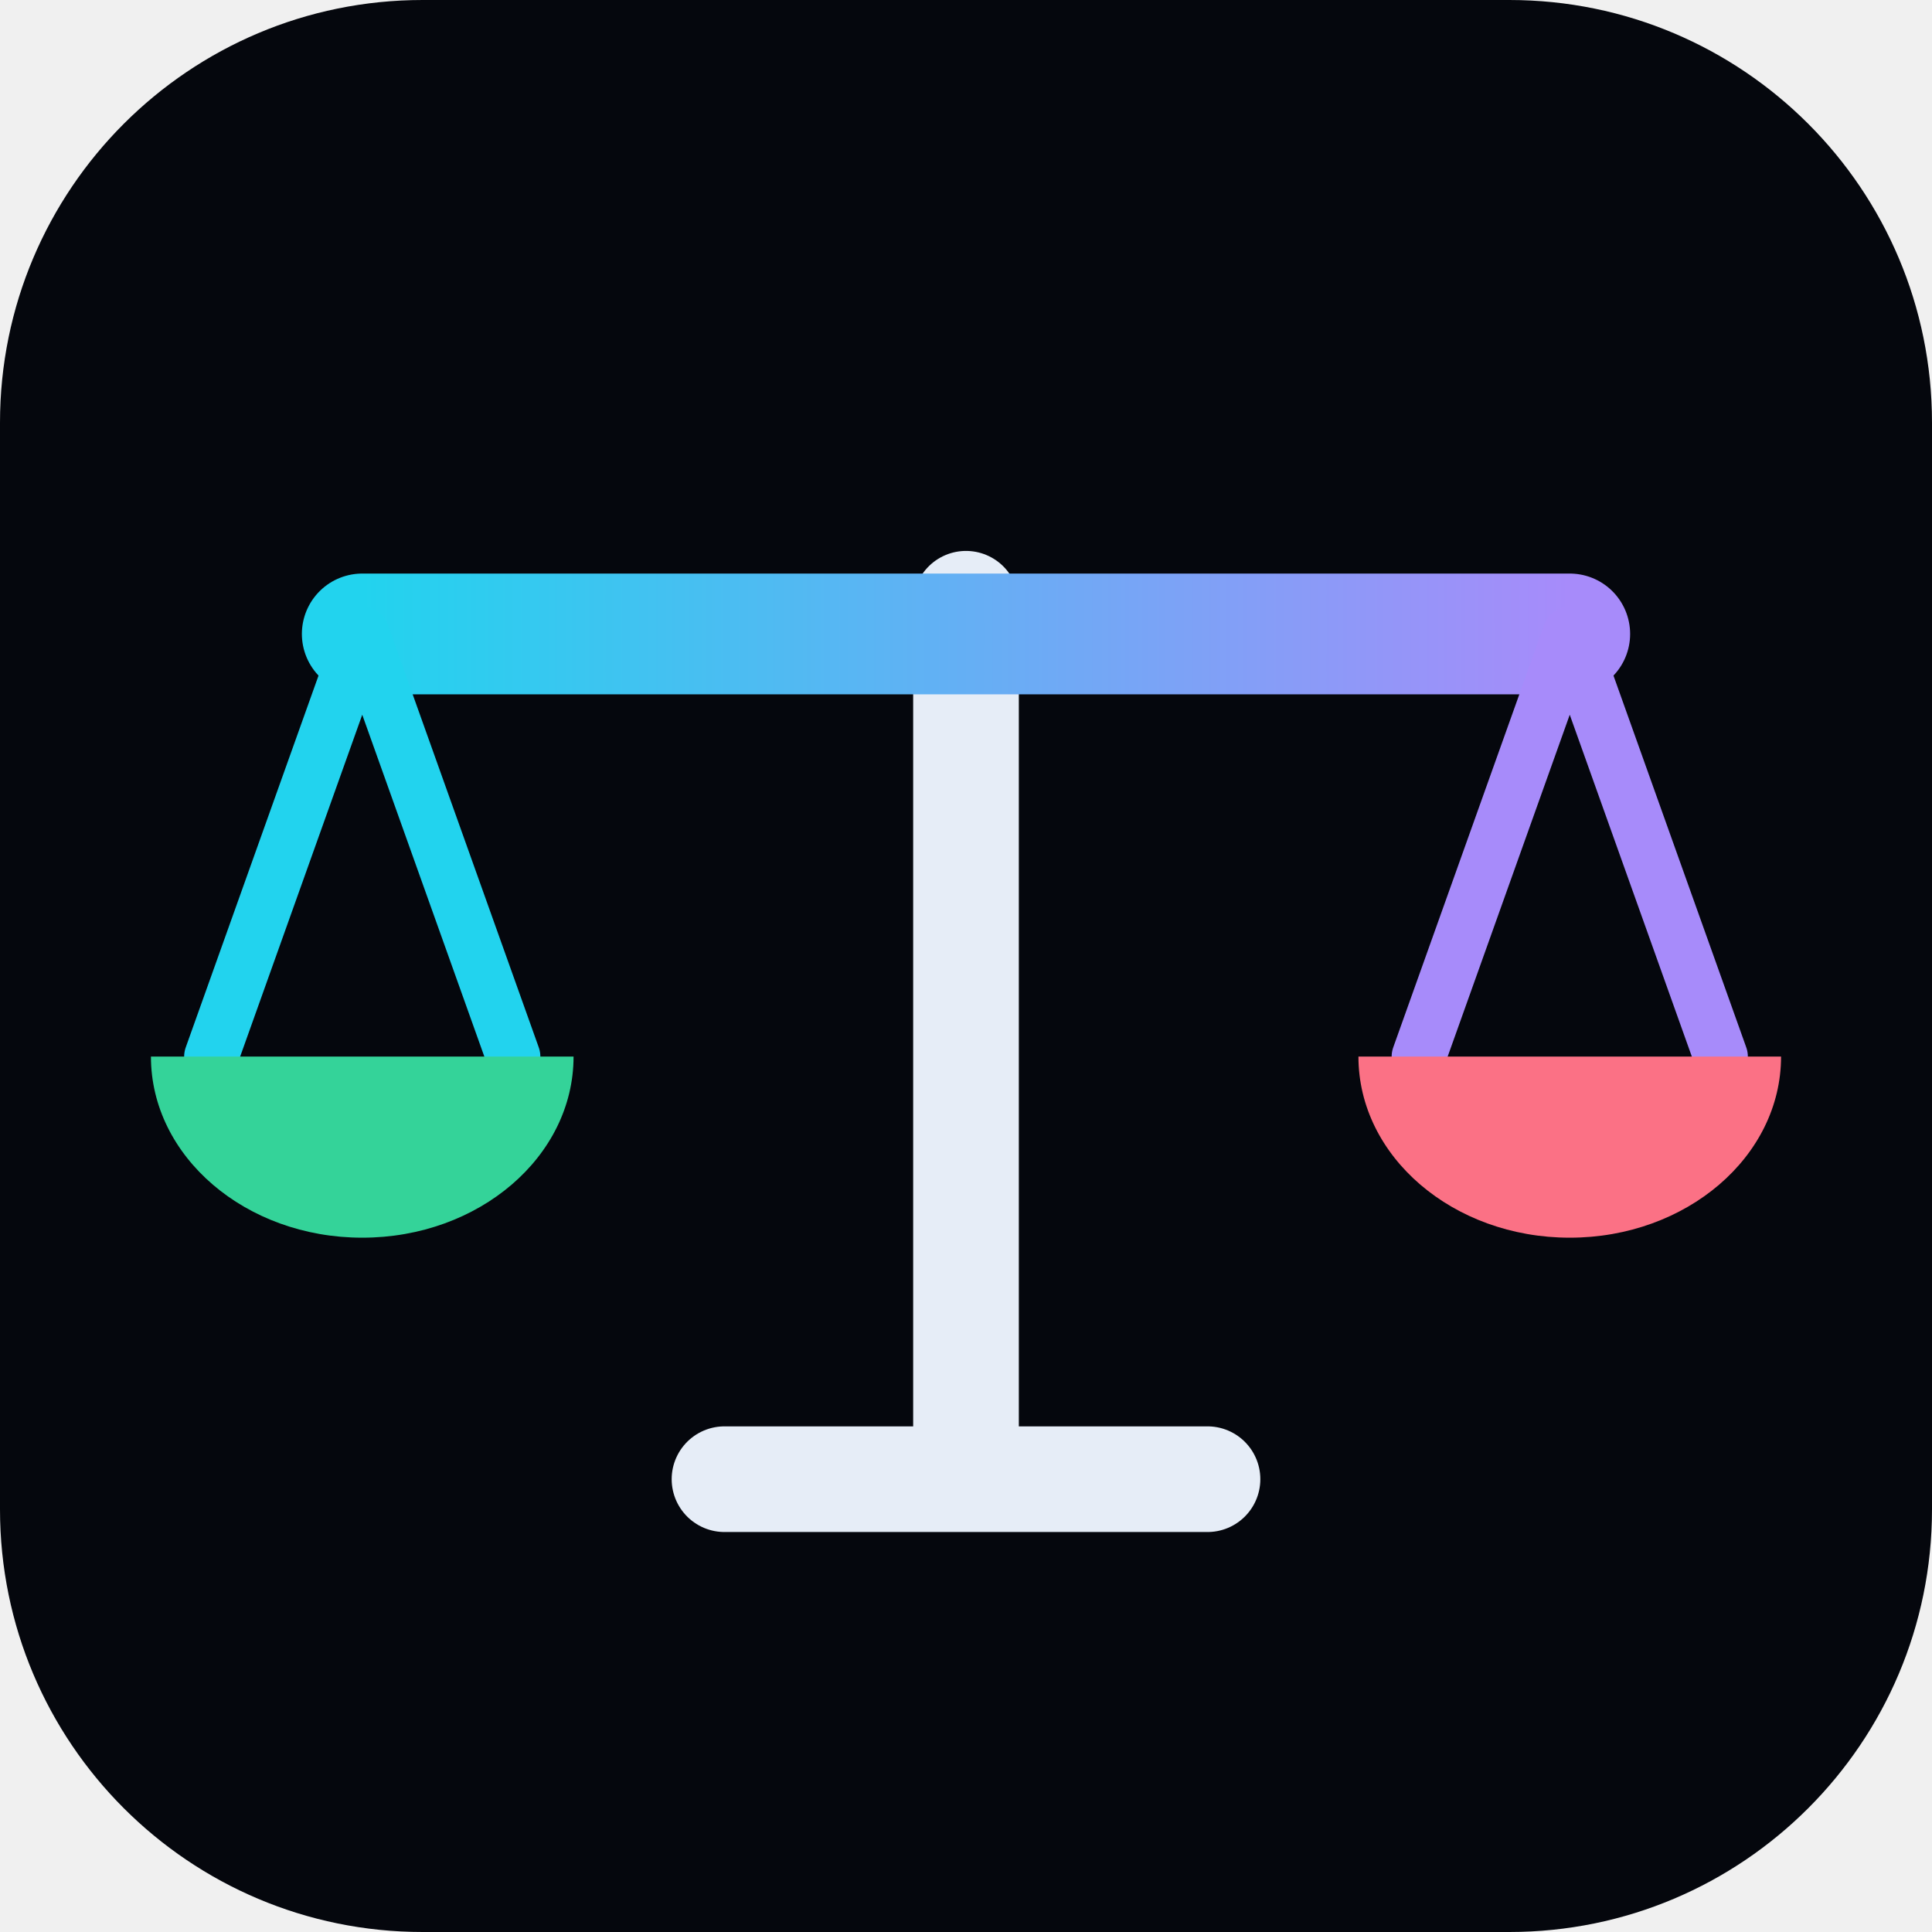
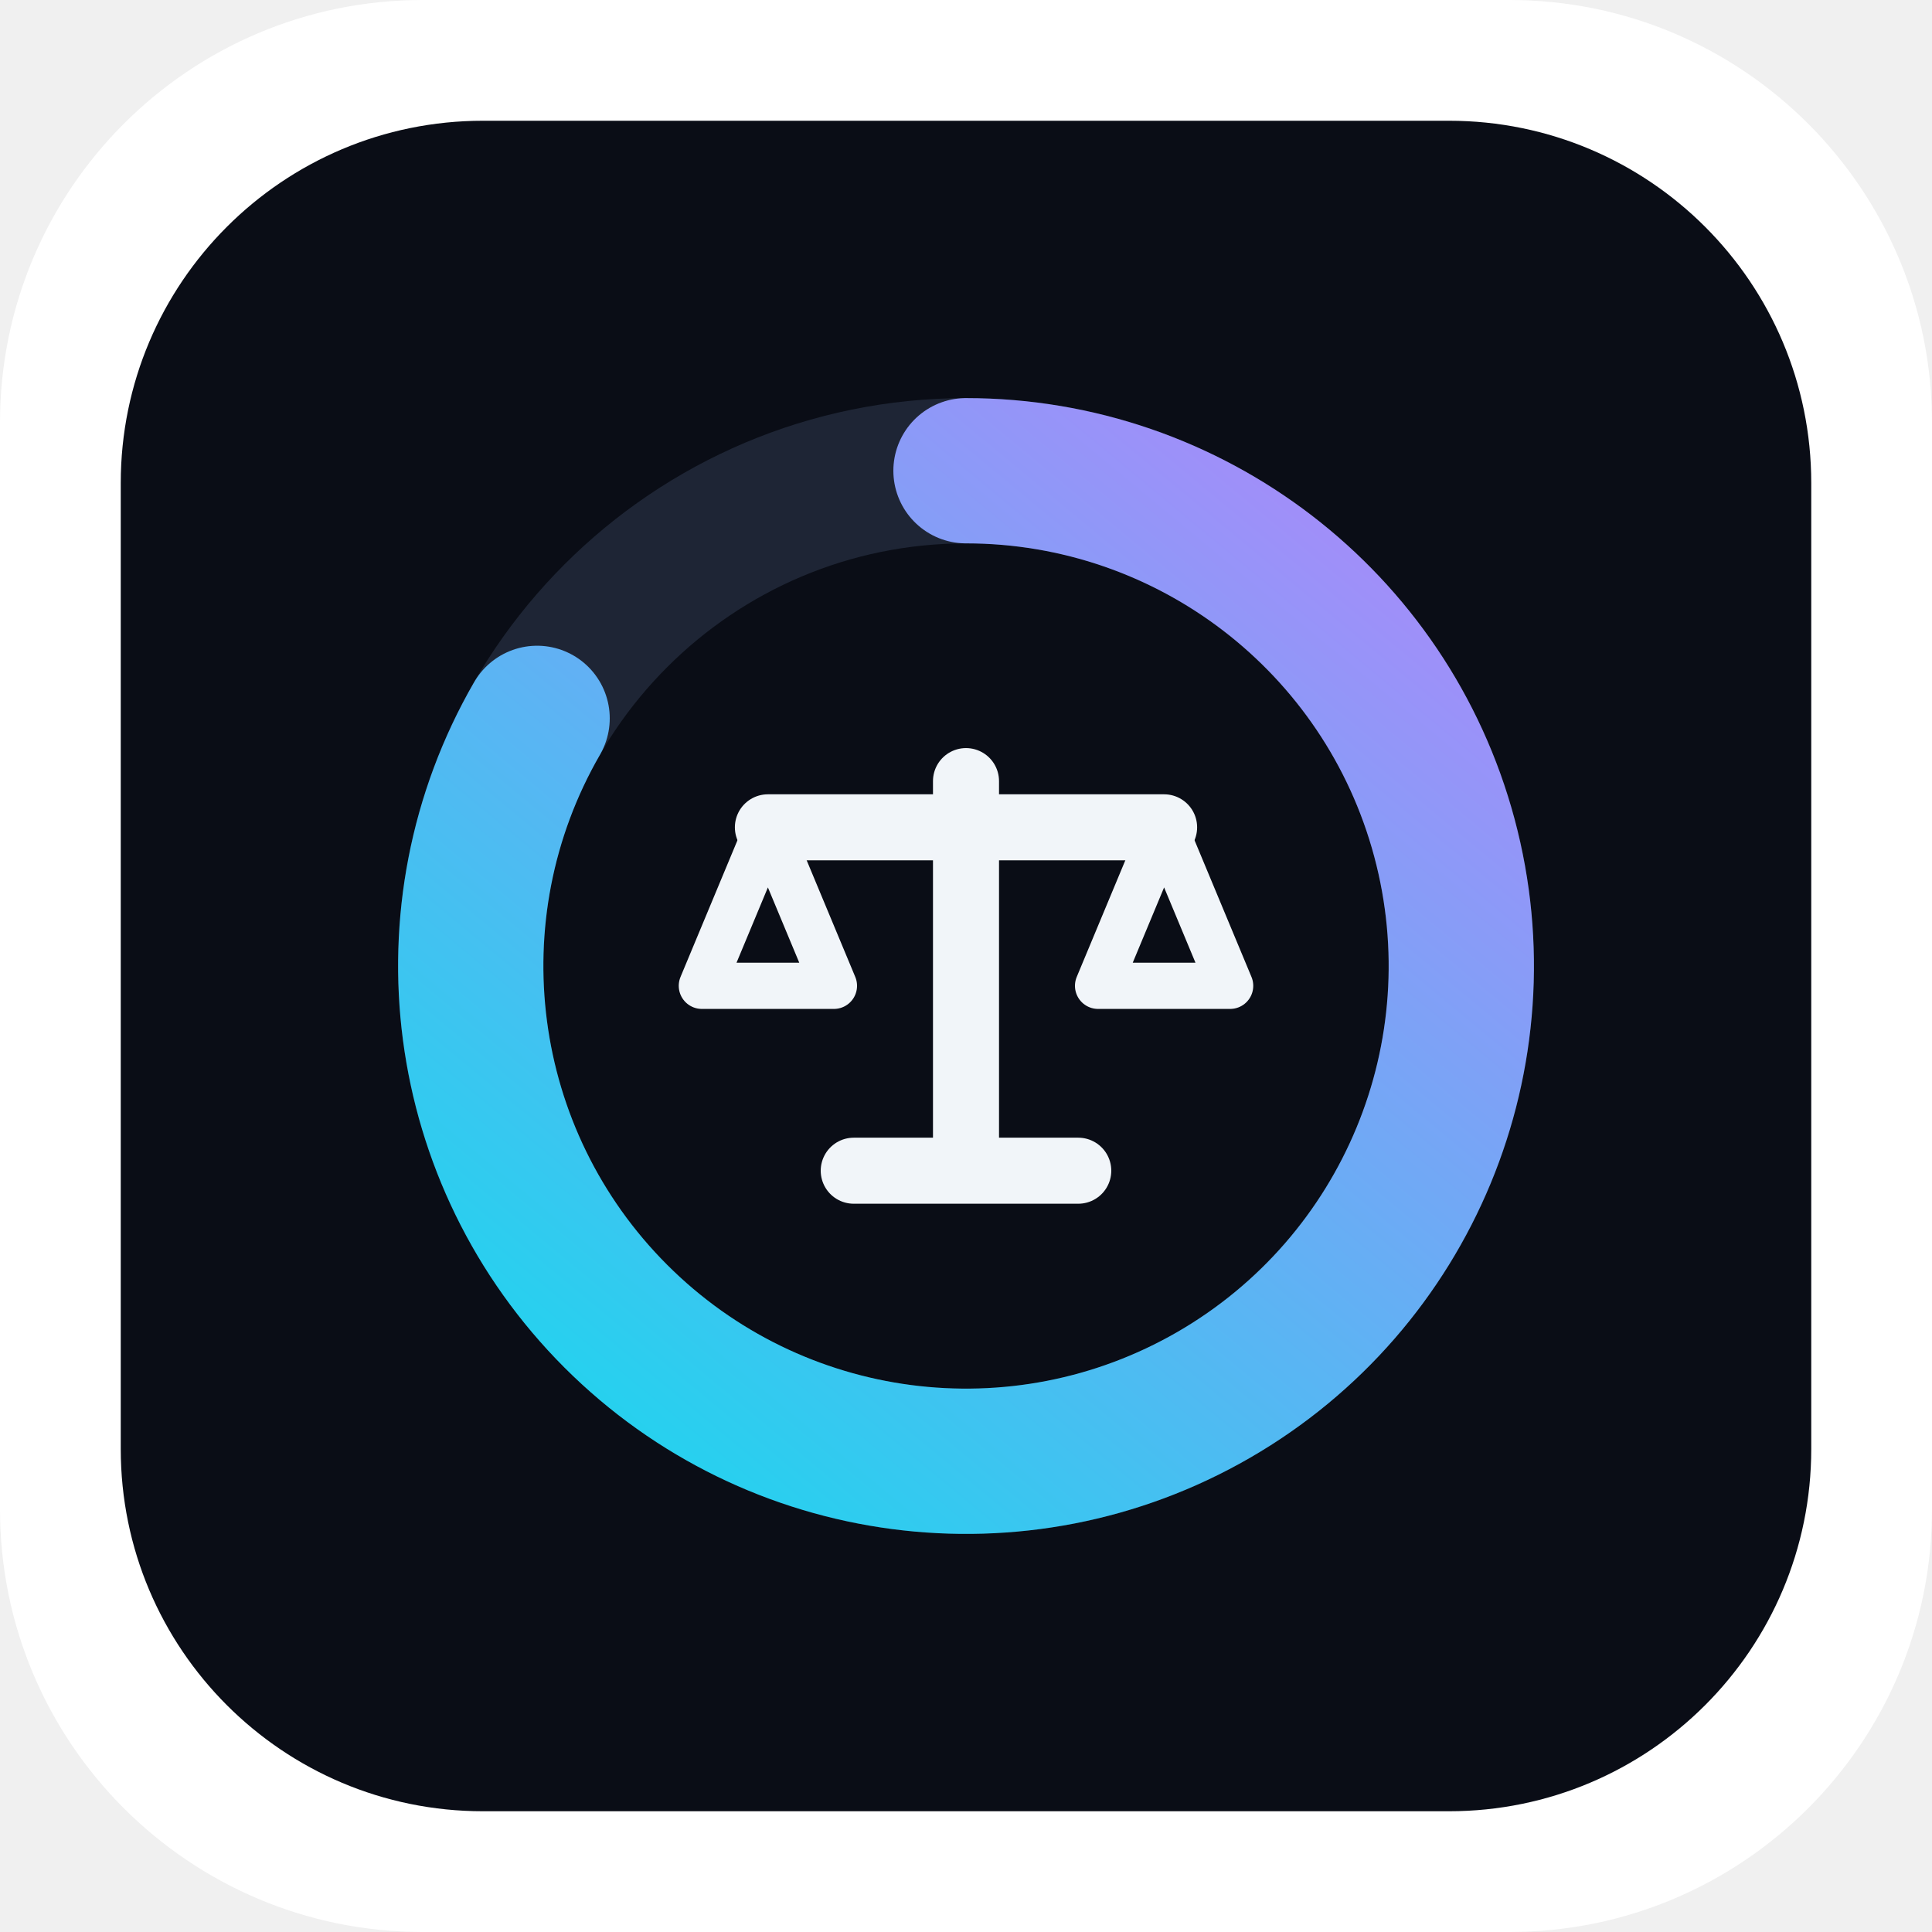
- <svg xmlns="http://www.w3.org/2000/svg" viewBox="0 0 64 64" width="64" height="64">
+ <svg xmlns="http://www.w3.org/2000/svg" viewBox="0 0 512 512" width="64" height="64">
  <defs>
-     <linearGradient id="brazo" gradientUnits="userSpaceOnUse" x1="12" y1="0" x2="52" y2="0">
+     <linearGradient id="g" gradientUnits="userSpaceOnUse" x1="140" y1="400" x2="380" y2="110">
      <stop offset="0" stop-color="#22d3ee" />
      <stop offset="1" stop-color="#a78bfa" />
    </linearGradient>
  </defs>
-   <rect width="64" height="64" rx="14" fill="#05070d" />
-   <g stroke-linecap="round" stroke-linejoin="round" fill="none">
-     <path d="M32 20V48M24 49H40" stroke="#e6edf7" stroke-width="3.5" />
-     <path d="M12 21H52" stroke="url(#brazo)" stroke-width="4" />
-     <path d="M12 21L7 35M12 21L17 35" stroke="#22d3ee" stroke-width="1.8" />
-     <path d="M52 21L47 35M52 21L57 35" stroke="#a78bfa" stroke-width="1.8" />
+   <rect width="512" height="512" rx="112" fill="#ffffff" />
+   <rect x="32" y="32" width="448" height="448" rx="96" fill="#0a0d16" />
+   <g transform="translate(32 32) scale(0.875)">
+     <circle cx="256" cy="256" r="150" fill="none" stroke="#1e2535" stroke-width="44" />
+     <path d="M256 106A150 150 0 1 1 126.1 181" fill="none" stroke="url(#g)" stroke-width="44" stroke-linecap="round" />
+     <g fill="none" stroke="#f1f5f9" stroke-linecap="round" stroke-linejoin="round" stroke-width="20">
+       <path d="M196 214H316M256 200V318M222 318H290" />
+       <path d="M196 214L176 262H216ZM316 214L296 262H336Z" stroke-width="14" />
+     </g>
  </g>
-   <path d="M5 35H19A7 6 0 0 1 5 35Z" fill="#34d399" />
-   <path d="M45 35H59A7 6 0 0 1 45 35Z" fill="#fb7185" />
</svg>
